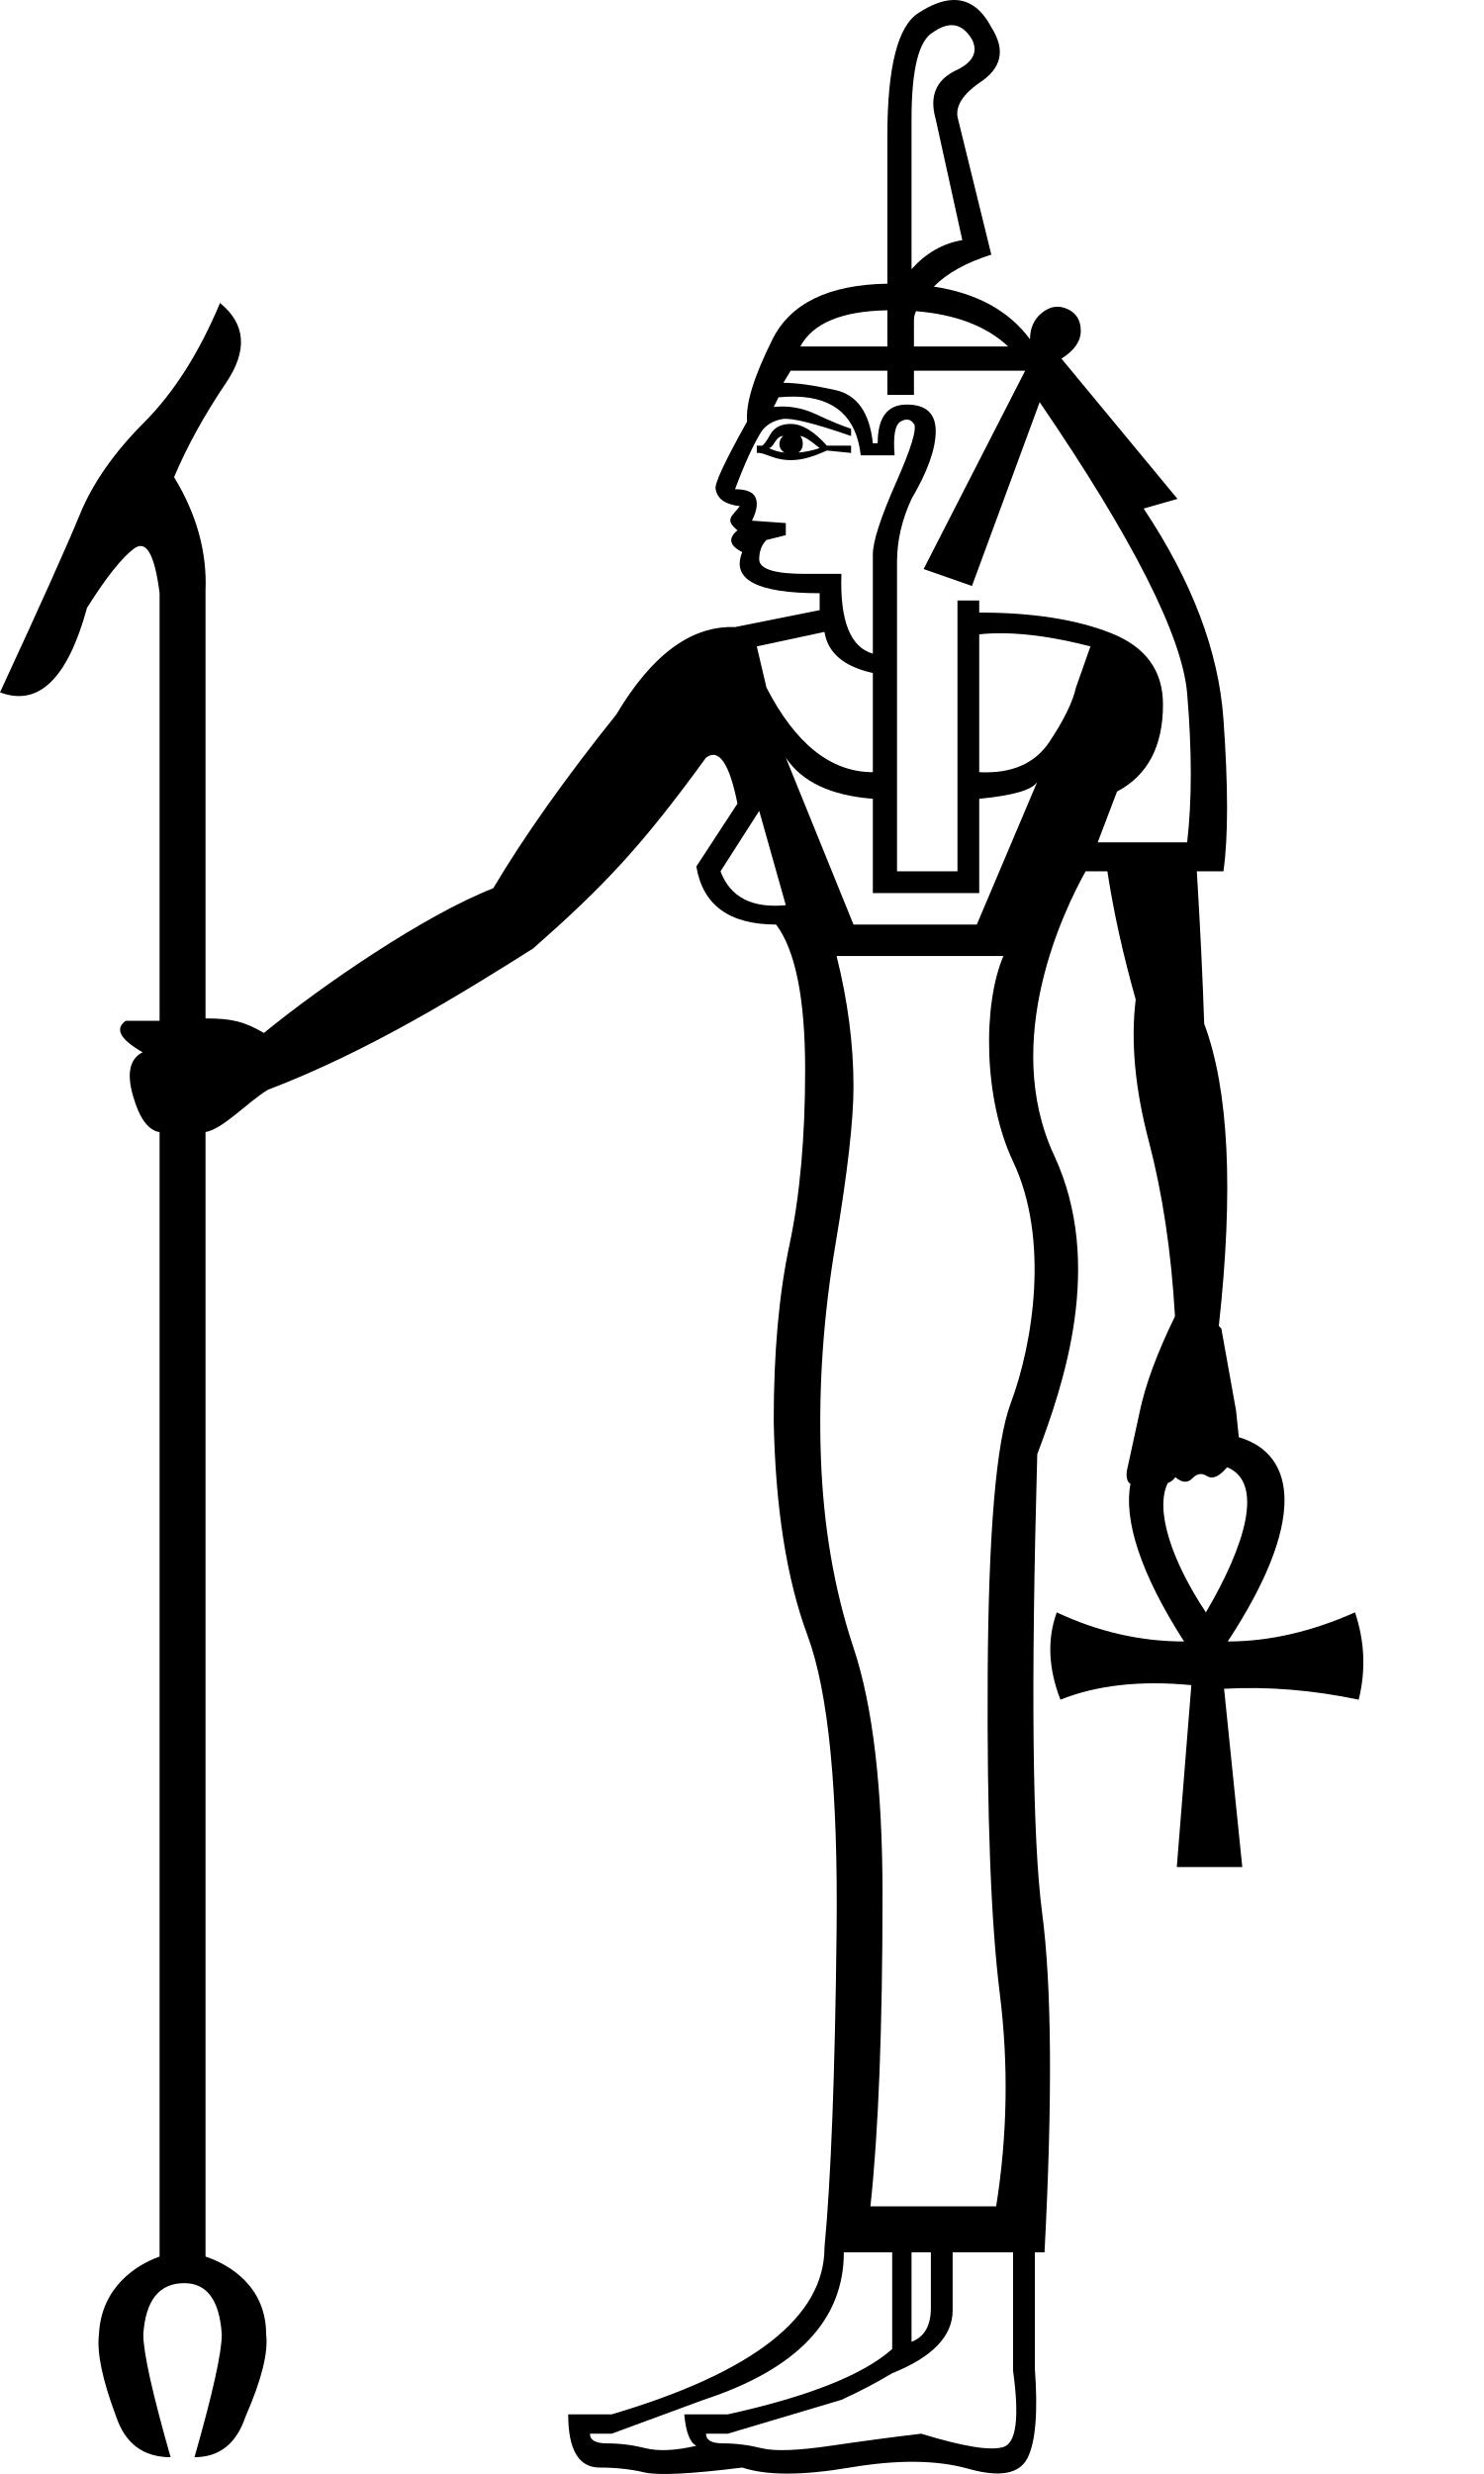
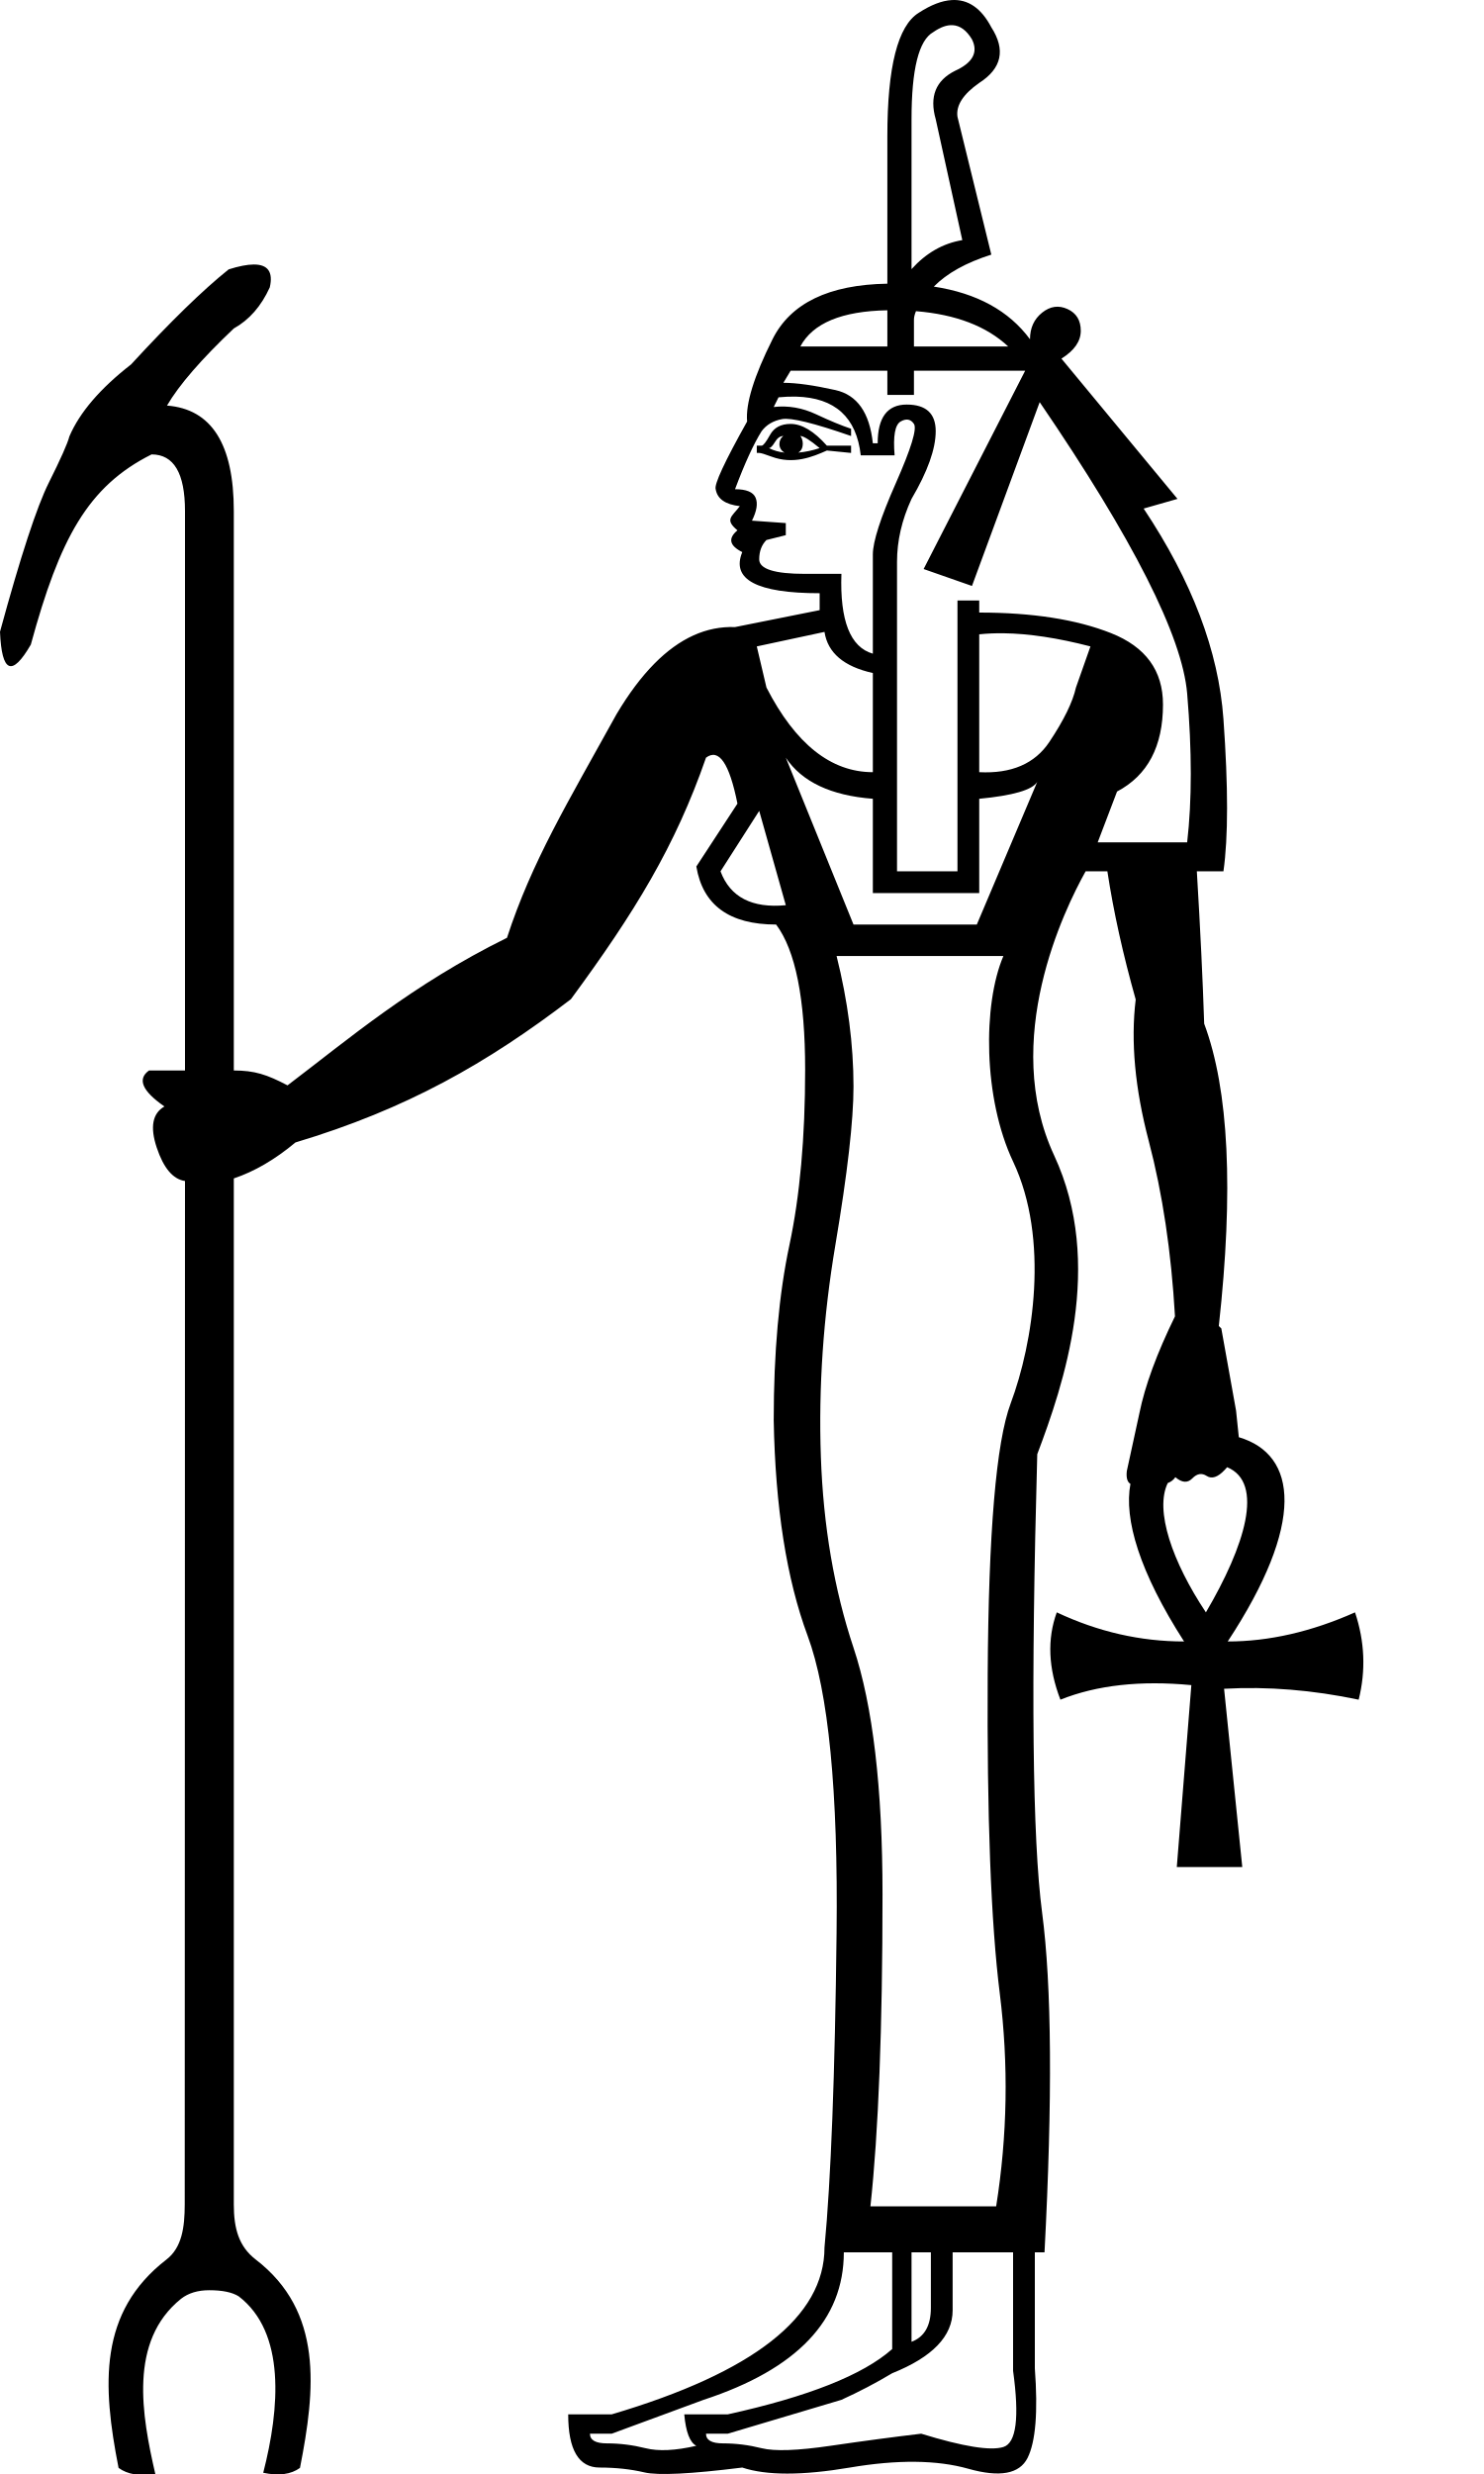
<svg xmlns="http://www.w3.org/2000/svg" width="600" height="1000" version="1.1" id="svg1">
  <defs id="defs1" />
-   <path id="path1" style="fill:#000000;stroke:none;stroke-width:55.636" d="M 384.766 0.029 C 380.794 0.274 376.364 1.985 371.477 5.162 C 363.004 10.376 358.768 26.994 358.768 55.018 L 358.768 114.666 C 335.106 115.053 319.63 122.543 312.334 137.135 C 304.839 152.124 301.417 163.202 302.068 170.371 C 292.944 186.664 288.708 195.789 289.359 197.744 C 290.011 201.654 293.271 203.934 299.137 204.586 C 295.81 208.927 292.887 209.969 298.158 214.361 C 294.248 217.62 294.9 220.553 300.113 223.16 C 295.551 234.239 305.98 239.779 331.396 239.779 L 331.396 246.621 L 297.182 253.465 C 279.585 252.813 263.617 264.543 249.279 288.656 C 228.424 314.725 211.806 338.186 199.424 359.041 C 171.658 369.866 130.523 398.076 106.703 417.514 C 98.696 412.891 93.708 411.645 83.094 411.645 L 83.094 239.779 L 83.094 238.801 C 83.745 223.16 79.509 207.845 70.385 192.855 C 75.598 180.473 82.604 167.765 91.402 154.73 C 100.2 141.696 99.386 130.943 88.959 122.471 C 80.487 142.674 70.223 158.803 58.166 170.859 C 46.109 182.916 37.473 195.299 32.26 208.008 C 27.046 220.716 16.293 244.667 0 279.859 C 15.641 285.725 27.373 274.32 35.193 245.645 C 43.014 233.262 49.368 225.278 54.256 221.693 C 59.144 218.109 62.564 224.138 64.52 239.779 L 64.52 412.623 L 50.834 412.623 C 46.272 415.882 48.552 420.118 57.676 425.332 C 52.462 427.939 51.159 433.804 53.766 442.928 C 56.372 452.052 59.958 456.94 64.52 457.592 L 64.52 912.105 C 55.396 915.364 40.929 924.239 40.01 943.551 C 39.09 950.908 41.391 961.942 46.908 976.656 C 50.587 987.692 57.943 993.209 68.979 993.209 C 61.622 967.46 57.943 950.908 57.943 943.551 C 58.863 929.757 64.38 922.859 74.496 922.859 C 83.692 922.859 88.75 929.757 89.67 943.551 C 89.67 950.908 85.992 967.46 78.635 993.209 C 88.751 993.209 95.648 987.692 99.326 976.656 C 105.763 961.942 108.521 950.908 107.602 943.551 C 107.602 924.239 92.869 915.364 83.094 912.105 L 83.094 457.592 C 90.263 456.288 99.786 445.729 108.258 440.516 C 149.573 424.778 187.734 400.916 215.602 383.348 C 244.355 357.989 259.381 342.098 285.449 306.254 C 290.663 302.344 294.9 308.533 298.158 324.826 L 281.539 350.242 C 284.146 365.883 294.899 373.705 313.799 373.705 C 321.619 384.132 325.529 403.684 325.529 432.359 C 325.529 459.731 323.412 483.355 319.176 503.232 C 314.94 523.11 312.822 546.734 312.822 574.105 C 313.474 609.298 318.036 638.299 326.508 661.109 C 334.98 683.919 338.89 724.001 338.238 781.352 C 337.587 838.702 335.958 881.062 333.352 908.434 C 333.352 936.457 304.675 958.942 247.324 975.887 L 229.729 975.887 C 229.729 990.224 233.965 997.393 242.438 997.393 C 248.955 997.393 254.982 998.044 260.521 999.348 C 266.061 1000.651 279.259 999.999 300.113 997.393 C 309.889 1000.651 324.39 1000.651 343.615 997.393 C 362.841 994.135 378.807 994.298 391.516 997.883 C 404.224 1001.467 412.208 1000.001 415.467 993.484 C 418.725 986.967 419.702 974.911 418.398 957.314 L 418.398 910.391 L 422.309 910.391 C 425.567 848.478 425.242 802.696 421.332 773.043 C 417.422 743.39 416.77 681.64 419.377 587.793 C 430.012 559.641 446.643 510.97 426.221 467.062 C 404.53 420.427 430.332 367.581 438.928 352.199 L 447.727 352.199 C 450.209 368.492 454.027 385.762 459.18 404.01 C 457.122 420.954 458.879 440.017 464.453 461.197 C 470.027 482.378 473.563 506.004 475.059 532.072 C 467.724 547.062 462.932 560.095 460.684 571.174 L 455.578 594.637 C 455.252 597.592 455.932 599.146 457.049 599.787 C 454.367 614.018 460.697 635.431 478.734 663.488 C 461.086 663.488 443.931 659.566 427.264 651.723 C 423.342 662.507 423.832 674.27 428.734 687.016 C 443.441 681.133 461.086 679.173 481.676 681.135 L 475.793 754.67 L 502.268 754.67 L 494.914 682.607 C 512.562 681.627 530.702 683.1 549.33 687.021 C 552.271 675.256 551.779 663.488 547.857 651.723 C 530.209 659.566 513.052 663.488 496.385 663.488 C 527.828 615.695 524.652 587.958 500.869 580.922 L 499.756 570.197 L 493.791 536.959 L 492.781 535.982 C 498.829 481.239 496.857 440.505 486.867 413.785 C 486.297 396.189 485.308 375.661 483.896 352.199 L 494.65 352.199 C 496.606 338.513 496.606 317.983 494.65 290.611 C 492.695 263.239 481.942 234.891 462.391 205.564 L 476.076 201.654 L 429.152 144.955 C 434.366 141.696 436.973 137.949 436.973 133.713 C 436.973 129.477 435.18 126.543 431.596 124.914 C 428.011 123.285 424.591 123.774 421.332 126.381 C 418.073 128.988 416.443 132.573 416.443 137.135 C 407.918 125.6 394.954 118.502 377.553 115.844 C 382.887 110.437 390.637 106.13 400.803 102.92 L 387.117 47.197 C 386.465 42.635 389.399 38.074 395.916 33.512 C 405.04 27.646 406.668 20.151 400.803 11.027 C 396.73 3.288 391.385 -0.378 384.766 0.029 z M 385.146 10.176 C 388.171 10.336 390.783 12.25 392.982 15.916 C 395.589 21.13 393.308 25.364 386.139 28.623 C 378.318 32.533 375.711 39.052 378.318 48.176 L 389.072 97.053 C 381.252 98.356 374.408 102.268 368.543 108.785 L 368.543 48.176 C 368.543 27.973 371.476 16.241 377.342 12.982 C 380.193 10.987 382.794 10.051 385.146 10.176 z M 358.768 125.42 L 358.768 140.066 L 323.574 140.066 C 328.612 130.621 340.344 125.739 358.768 125.42 z M 370.342 125.779 C 386.454 127.094 398.889 131.856 407.646 140.066 L 369.521 140.066 L 369.521 129.312 C 369.521 128.244 369.794 127.067 370.342 125.779 z M 319.664 149.842 L 358.768 149.842 L 358.768 159.617 L 369.521 159.617 L 369.521 149.842 L 414.488 149.842 L 373.432 230.004 L 392.982 236.846 L 420.354 162.551 C 458.153 217.946 478.031 257.212 479.986 280.348 C 481.941 303.483 481.941 323.524 479.986 340.469 L 443.816 340.469 L 451.637 319.939 C 464.019 313.422 470.211 301.691 470.211 284.746 C 470.211 271.06 463.205 261.448 449.193 255.908 C 435.182 250.369 417.423 247.6 395.916 247.6 L 395.916 242.711 L 387.117 242.711 L 387.117 352.199 L 362.678 352.199 L 362.678 227.07 C 362.678 218.598 364.633 210.127 368.543 201.654 C 375.06 190.575 378.318 181.45 378.318 174.281 C 378.318 167.112 374.408 163.527 366.588 163.527 C 358.767 163.527 354.857 168.743 354.857 179.17 L 352.902 179.17 C 351.599 166.787 346.548 159.617 337.75 157.662 C 328.952 155.707 321.946 154.73 316.732 154.73 L 319.664 149.842 z M 321.926 160.32 C 337.608 160.748 346.303 168.66 348.014 184.057 L 361.701 184.057 C 361.049 176.236 361.864 171.675 364.145 170.371 C 366.426 169.068 368.218 169.394 369.521 171.35 C 370.825 173.305 368.381 181.287 362.189 195.299 C 355.998 209.311 352.902 218.923 352.902 224.137 L 352.902 264.219 C 343.778 261.612 339.542 250.859 340.193 231.959 L 325.529 231.959 C 313.147 231.959 306.957 230.002 306.957 226.092 C 306.957 222.833 307.934 220.227 309.889 218.271 L 317.709 216.316 L 317.709 211.43 L 304.023 210.451 C 305.979 206.541 306.468 203.445 305.49 201.164 C 304.513 198.883 301.744 197.744 297.182 197.744 C 301.092 187.317 304.675 179.495 307.934 174.281 C 309.889 171.674 312.66 170.046 316.244 169.395 C 319.829 168.743 329.114 171.023 344.104 176.236 L 344.104 173.305 C 340.193 172.001 335.469 170.046 329.93 167.439 C 324.39 164.833 318.688 163.854 312.822 164.506 L 314.777 160.596 C 317.303 160.351 319.686 160.259 321.926 160.32 z M 319.664 171.35 C 315.754 171.35 312.985 172.815 311.355 175.748 C 309.726 178.681 308.585 180.146 307.934 180.146 L 305.979 180.146 L 305.979 183.08 L 306.957 183.08 C 307.609 183.08 309.237 183.569 311.844 184.547 C 320.774 187.896 328.49 184.696 334.328 182.102 L 344.104 183.08 L 344.104 180.146 L 334.328 180.146 C 329.114 174.281 324.226 171.35 319.664 171.35 z M 316.732 176.236 C 314.638 177.629 314.389 181.444 317.213 182.951 C 314.918 182.702 312.803 182.093 310.867 181.125 C 311.519 181.125 312.333 180.309 313.311 178.68 C 314.288 177.05 315.429 176.236 316.732 176.236 z M 323.574 176.236 C 324.878 176.236 327.486 177.866 331.396 181.125 C 328.513 182.086 325.63 182.693 322.746 182.945 C 325.439 181.373 324.664 177.326 323.574 176.236 z M 333.352 255.42 C 334.655 263.892 341.171 269.432 352.902 272.039 L 352.902 312.119 C 335.958 312.119 321.62 300.714 309.889 277.904 L 305.979 261.285 L 333.352 255.42 z M 405.691 255.969 C 415.956 256.091 427.686 257.864 440.883 261.285 L 435.018 277.904 C 433.714 283.77 430.129 291.1 424.264 299.898 C 418.398 308.697 408.95 312.771 395.916 312.119 L 395.916 256.396 C 399.012 256.071 402.27 255.928 405.691 255.969 z M 317.709 306.254 C 324.226 316.03 335.958 321.568 352.902 322.871 L 352.902 360.998 L 395.916 360.998 L 395.916 322.871 C 409.602 321.568 417.422 319.288 419.377 316.029 L 394.938 373.705 L 345.082 373.705 L 317.709 306.254 z M 306.957 327.76 L 317.709 365.885 C 304.023 367.188 295.225 362.627 291.314 352.199 L 306.957 327.76 z M 338.238 386.414 L 405.691 386.414 C 397.294 406.007 397.52 444.003 409.602 469.508 C 424.408 500.765 417.753 542.917 408.623 567.264 C 402.757 582.905 399.662 619.401 399.336 676.752 C 399.01 734.103 400.64 777.116 404.225 805.791 C 407.809 834.466 407.32 863.141 402.758 891.816 L 351.924 891.816 C 355.182 861.838 356.812 819.803 356.812 765.711 C 356.812 722.698 352.903 689.46 345.082 665.998 C 337.261 642.536 332.862 616.795 331.885 588.771 C 330.907 560.748 332.862 532.234 337.75 503.232 C 342.638 474.231 345.082 452.889 345.082 439.203 C 345.082 422.259 342.8 404.662 338.238 386.414 z M 496.148 593.051 C 511.304 599.337 503.343 624.889 487.561 651.723 C 473.973 631.337 466.763 610.445 472.141 599.455 C 473.391 599.009 474.482 598.177 475.209 597.08 C 477.89 599.362 480.177 599.523 482.068 597.568 C 483.96 595.613 485.905 595.288 487.902 596.592 C 489.9 597.895 492.378 597.137 495.154 594.146 C 495.481 593.794 495.815 593.428 496.148 593.051 z M 341.172 910.391 L 360.723 910.391 L 360.723 949.492 C 348.992 959.92 326.834 968.718 294.248 975.887 L 276.652 975.887 C 277.304 983.056 278.932 987.292 281.539 988.596 C 273.067 990.551 266.223 990.878 261.01 989.574 C 255.796 988.271 250.583 987.619 245.369 987.619 C 240.807 987.619 238.527 986.316 238.527 983.709 L 247.324 983.709 L 284.473 970.021 C 322.272 957.639 341.172 937.763 341.172 910.391 z M 368.543 910.391 L 376.363 910.391 L 376.363 932.875 C 376.363 940.044 373.757 944.606 368.543 946.561 L 368.543 910.391 z M 385.162 910.391 L 409.602 910.391 L 409.602 958.291 C 412.208 977.191 410.905 987.455 405.691 989.084 C 400.478 990.713 389.398 988.923 372.453 983.709 C 361.374 985.012 349.155 986.641 335.795 988.596 C 322.435 990.551 313.147 990.878 307.934 989.574 C 302.72 988.271 297.507 987.619 292.293 987.619 C 287.731 987.619 285.449 986.316 285.449 983.709 L 294.248 983.709 L 340.193 970.021 C 347.362 966.763 354.206 963.18 360.723 959.27 C 377.015 952.752 385.162 944.279 385.162 933.852 L 385.162 910.391 z " />
+   <path id="path1" style="fill:#000000;stroke:none;stroke-width:55.636" d="M 384.766 0.029 C 380.794 0.274 376.364 1.985 371.477 5.162 C 363.004 10.376 358.768 26.994 358.768 55.018 L 358.768 114.666 C 335.106 115.053 319.63 122.543 312.334 137.135 C 304.839 152.124 301.417 163.202 302.068 170.371 C 292.944 186.664 288.708 195.789 289.359 197.744 C 290.011 201.654 293.271 203.934 299.137 204.586 C 295.81 208.927 292.887 209.969 298.158 214.361 C 294.248 217.62 294.9 220.553 300.113 223.16 C 295.551 234.239 305.98 239.779 331.396 239.779 L 331.396 246.621 L 297.182 253.465 C 285.62 253.037 274.761 257.955 264.605 268.219 C 259.305 273.575 254.196 280.387 249.279 288.656 C 229.485 324.488 215.025 348.224 204.98 379.062 C 166.51 398.054 140.998 419.949 116.248 438.711 C 107.926 434.331 102.941 432.693 94.531 432.693 L 94.531 206.525 C 94.531 179.516 85.528 165.323 67.521 163.938 C 72.369 155.627 81.373 145.237 94.531 132.771 C 100.764 129.309 105.613 123.768 109.076 116.15 C 110.505 109.961 108.334 106.882 102.561 106.912 C 99.936 106.926 96.567 107.582 92.455 108.881 C 82.067 117.191 68.909 130.001 52.98 147.314 C 40.515 157.01 32.202 166.707 28.047 176.402 C 27.354 179.173 24.586 185.404 19.738 195.1 C 14.891 204.795 8.31 224.88 0 255.352 C 0.693 271.973 4.847 273.703 12.465 260.545 C 24.153 217.688 35.483 196.577 61.289 183.674 C 70.292 183.674 74.795 191.29 74.795 206.525 L 74.795 432.693 L 60.25 432.693 C 55.402 436.156 57.481 441.005 66.484 447.238 C 61.637 450.008 60.597 455.549 63.367 463.859 C 66.137 472.17 69.947 476.671 74.795 477.363 L 74.689 891.014 C 74.687 900.263 73.569 908.469 67.285 913.324 C 39.787 934.573 41.352 964.09 47.938 997.529 C 51.571 1000.172 56.517 1000.99 62.793 1000 C 57.377 976.414 51.865 946.31 73.209 929.17 C 76.182 926.858 79.987 925.715 84.611 925.715 C 89.896 925.715 93.863 926.531 96.506 928.184 C 115.551 942.748 113.141 973.409 106.428 999.506 C 112.704 1000.828 117.652 1000.174 121.285 997.533 C 127.568 965.635 130.706 934.322 103.416 913.326 C 96.544 908.039 94.531 900.788 94.531 891.016 L 94.531 476.322 C 102.842 473.552 111.152 468.707 119.463 461.781 C 164.464 448.295 196.961 429.744 230.816 403.881 C 256.615 368.822 273.018 342.084 285.449 306.254 C 290.663 302.344 294.9 308.533 298.158 324.826 L 281.539 350.242 C 284.146 365.883 294.899 373.705 313.799 373.705 C 321.619 384.132 325.529 403.684 325.529 432.359 C 325.529 459.731 323.412 483.355 319.176 503.232 C 314.94 523.11 312.822 546.734 312.822 574.105 C 313.474 609.298 318.036 638.299 326.508 661.109 C 334.98 683.919 338.89 724.001 338.238 781.352 C 337.587 838.702 335.958 881.062 333.352 908.434 C 333.352 936.457 304.675 958.942 247.324 975.887 L 229.729 975.887 C 229.729 990.224 233.965 997.393 242.438 997.393 C 248.955 997.393 254.982 998.044 260.521 999.348 C 266.061 1000.651 279.259 999.999 300.113 997.393 C 309.889 1000.651 324.39 1000.651 343.615 997.393 C 362.841 994.135 378.807 994.298 391.516 997.883 C 404.224 1001.467 412.208 1000.001 415.467 993.484 C 418.725 986.967 419.702 974.911 418.398 957.314 L 418.398 910.391 L 422.309 910.391 C 425.567 848.478 425.242 802.696 421.332 773.043 C 417.422 743.39 416.77 681.64 419.377 587.793 C 430.012 559.641 446.643 510.97 426.221 467.062 C 404.53 420.427 430.332 367.581 438.928 352.199 L 447.727 352.199 C 450.209 368.492 454.027 385.762 459.18 404.01 C 457.122 420.954 458.879 440.017 464.453 461.197 C 470.027 482.378 473.563 506.004 475.059 532.072 C 467.724 547.062 462.932 560.095 460.684 571.174 L 455.578 594.637 C 455.252 597.592 455.932 599.146 457.049 599.787 C 454.367 614.018 460.697 635.431 478.734 663.488 C 461.086 663.488 443.931 659.566 427.264 651.723 C 423.342 662.507 423.832 674.27 428.734 687.016 C 443.441 681.133 461.086 679.173 481.676 681.135 L 475.793 754.67 L 502.268 754.67 L 494.914 682.607 C 512.562 681.627 530.702 683.1 549.33 687.021 C 552.271 675.256 551.779 663.488 547.857 651.723 C 530.209 659.566 513.052 663.488 496.385 663.488 C 527.828 615.695 524.652 587.958 500.869 580.922 L 499.756 570.197 L 493.791 536.959 L 492.781 535.982 C 498.829 481.239 496.857 440.505 486.867 413.785 C 486.297 396.189 485.308 375.661 483.896 352.199 L 494.65 352.199 C 496.606 338.513 496.606 317.983 494.65 290.611 C 492.695 263.239 481.942 234.891 462.391 205.564 L 476.076 201.654 L 429.152 144.955 C 434.366 141.696 436.973 137.949 436.973 133.713 C 436.973 129.477 435.18 126.543 431.596 124.914 C 428.011 123.285 424.591 123.774 421.332 126.381 C 418.073 128.988 416.443 132.573 416.443 137.135 C 407.918 125.6 394.954 118.502 377.553 115.844 C 382.887 110.437 390.637 106.13 400.803 102.92 L 387.117 47.197 C 386.465 42.635 389.399 38.074 395.916 33.512 C 405.04 27.646 406.668 20.151 400.803 11.027 C 396.73 3.288 391.385 -0.378 384.766 0.029 z M 385.146 10.176 C 388.171 10.336 390.783 12.25 392.982 15.916 C 395.589 21.13 393.308 25.364 386.139 28.623 C 378.318 32.533 375.711 39.052 378.318 48.176 L 389.072 97.053 C 381.252 98.356 374.408 102.268 368.543 108.785 L 368.543 48.176 C 368.543 27.973 371.476 16.241 377.342 12.982 C 380.193 10.987 382.794 10.051 385.146 10.176 z M 358.768 125.42 L 358.768 140.066 L 323.574 140.066 C 328.612 130.621 340.344 125.739 358.768 125.42 z M 370.342 125.779 C 386.454 127.094 398.889 131.856 407.646 140.066 L 369.521 140.066 L 369.521 129.312 C 369.521 128.244 369.794 127.067 370.342 125.779 z M 319.664 149.842 L 358.768 149.842 L 358.768 159.617 L 369.521 159.617 L 369.521 149.842 L 414.488 149.842 L 373.432 230.004 L 392.982 236.846 L 420.354 162.551 C 458.153 217.946 478.031 257.212 479.986 280.348 C 481.941 303.483 481.941 323.524 479.986 340.469 L 443.816 340.469 L 451.637 319.939 C 464.019 313.422 470.211 301.691 470.211 284.746 C 470.211 271.06 463.205 261.448 449.193 255.908 C 435.182 250.369 417.423 247.6 395.916 247.6 L 395.916 242.711 L 387.117 242.711 L 387.117 352.199 L 362.678 352.199 L 362.678 227.07 C 362.678 218.598 364.633 210.127 368.543 201.654 C 375.06 190.575 378.318 181.45 378.318 174.281 C 378.318 167.112 374.408 163.527 366.588 163.527 C 358.767 163.527 354.857 168.743 354.857 179.17 L 352.902 179.17 C 351.599 166.787 346.548 159.617 337.75 157.662 C 328.952 155.707 321.946 154.73 316.732 154.73 L 319.664 149.842 z M 321.926 160.32 C 337.608 160.748 346.303 168.66 348.014 184.057 L 361.701 184.057 C 361.049 176.236 361.864 171.675 364.145 170.371 C 366.426 169.068 368.218 169.394 369.521 171.35 C 370.825 173.305 368.381 181.287 362.189 195.299 C 355.998 209.311 352.902 218.923 352.902 224.137 L 352.902 264.219 C 343.778 261.612 339.542 250.859 340.193 231.959 L 325.529 231.959 C 313.147 231.959 306.957 230.002 306.957 226.092 C 306.957 222.833 307.934 220.227 309.889 218.271 L 317.709 216.316 L 317.709 211.43 L 304.023 210.451 C 305.979 206.541 306.468 203.445 305.49 201.164 C 304.513 198.883 301.744 197.744 297.182 197.744 C 301.092 187.317 304.675 179.495 307.934 174.281 C 309.889 171.674 312.66 170.046 316.244 169.395 C 319.829 168.743 329.114 171.023 344.104 176.236 L 344.104 173.305 C 340.193 172.001 335.469 170.046 329.93 167.439 C 324.39 164.833 318.688 163.854 312.822 164.506 L 314.777 160.596 C 317.303 160.351 319.686 160.259 321.926 160.32 z M 319.664 171.35 C 315.754 171.35 312.985 172.815 311.355 175.748 C 309.726 178.681 308.585 180.146 307.934 180.146 L 305.979 180.146 L 305.979 183.08 L 306.957 183.08 C 307.609 183.08 309.237 183.569 311.844 184.547 C 320.774 187.896 328.49 184.696 334.328 182.102 L 344.104 183.08 L 344.104 180.146 L 334.328 180.146 C 329.114 174.281 324.226 171.35 319.664 171.35 z M 316.732 176.236 C 314.638 177.629 314.389 181.444 317.213 182.951 C 314.918 182.702 312.803 182.093 310.867 181.125 C 311.519 181.125 312.333 180.309 313.311 178.68 C 314.288 177.05 315.429 176.236 316.732 176.236 z M 323.574 176.236 C 324.878 176.236 327.486 177.866 331.396 181.125 C 328.513 182.086 325.63 182.693 322.746 182.945 C 325.439 181.373 324.664 177.326 323.574 176.236 z M 333.352 255.42 C 334.655 263.892 341.171 269.432 352.902 272.039 L 352.902 312.119 C 335.958 312.119 321.62 300.714 309.889 277.904 L 305.979 261.285 L 333.352 255.42 z M 405.691 255.969 C 415.956 256.091 427.686 257.864 440.883 261.285 L 435.018 277.904 C 433.714 283.77 430.129 291.1 424.264 299.898 C 418.398 308.697 408.95 312.771 395.916 312.119 L 395.916 256.396 C 399.012 256.071 402.27 255.928 405.691 255.969 z M 317.709 306.254 C 324.226 316.03 335.958 321.568 352.902 322.871 L 352.902 360.998 L 395.916 360.998 L 395.916 322.871 C 409.602 321.568 417.422 319.288 419.377 316.029 L 394.938 373.705 L 345.082 373.705 L 317.709 306.254 z M 306.957 327.76 L 317.709 365.885 C 304.023 367.188 295.225 362.627 291.314 352.199 L 306.957 327.76 z M 338.238 386.414 L 405.691 386.414 C 397.294 406.007 397.52 444.003 409.602 469.508 C 424.408 500.765 417.753 542.917 408.623 567.264 C 402.757 582.905 399.662 619.401 399.336 676.752 C 399.01 734.103 400.64 777.116 404.225 805.791 C 407.809 834.466 407.32 863.141 402.758 891.816 L 351.924 891.816 C 355.182 861.838 356.812 819.803 356.812 765.711 C 356.812 722.698 352.903 689.46 345.082 665.998 C 337.261 642.536 332.862 616.795 331.885 588.771 C 330.907 560.748 332.862 532.234 337.75 503.232 C 342.638 474.231 345.082 452.889 345.082 439.203 C 345.082 422.259 342.8 404.662 338.238 386.414 z M 496.148 593.051 C 511.304 599.337 503.343 624.889 487.561 651.723 C 473.973 631.337 466.763 610.445 472.141 599.455 C 473.391 599.009 474.482 598.177 475.209 597.08 C 477.89 599.362 480.177 599.523 482.068 597.568 C 483.96 595.613 485.905 595.288 487.902 596.592 C 489.9 597.895 492.378 597.137 495.154 594.146 C 495.481 593.794 495.815 593.428 496.148 593.051 z M 341.172 910.391 L 360.723 910.391 L 360.723 949.492 C 348.992 959.92 326.834 968.718 294.248 975.887 L 276.652 975.887 C 277.304 983.056 278.932 987.292 281.539 988.596 C 273.067 990.551 266.223 990.878 261.01 989.574 C 255.796 988.271 250.583 987.619 245.369 987.619 C 240.807 987.619 238.527 986.316 238.527 983.709 L 247.324 983.709 L 284.473 970.021 C 322.272 957.639 341.172 937.763 341.172 910.391 z M 368.543 910.391 L 376.363 910.391 L 376.363 932.875 C 376.363 940.044 373.757 944.606 368.543 946.561 L 368.543 910.391 z M 385.162 910.391 L 409.602 910.391 L 409.602 958.291 C 412.208 977.191 410.905 987.455 405.691 989.084 C 400.478 990.713 389.398 988.923 372.453 983.709 C 361.374 985.012 349.155 986.641 335.795 988.596 C 322.435 990.551 313.147 990.878 307.934 989.574 C 302.72 988.271 297.507 987.619 292.293 987.619 C 287.731 987.619 285.449 986.316 285.449 983.709 L 294.248 983.709 L 340.193 970.021 C 347.362 966.763 354.206 963.18 360.723 959.27 C 377.015 952.752 385.162 944.279 385.162 933.852 L 385.162 910.391 z " />
</svg>
